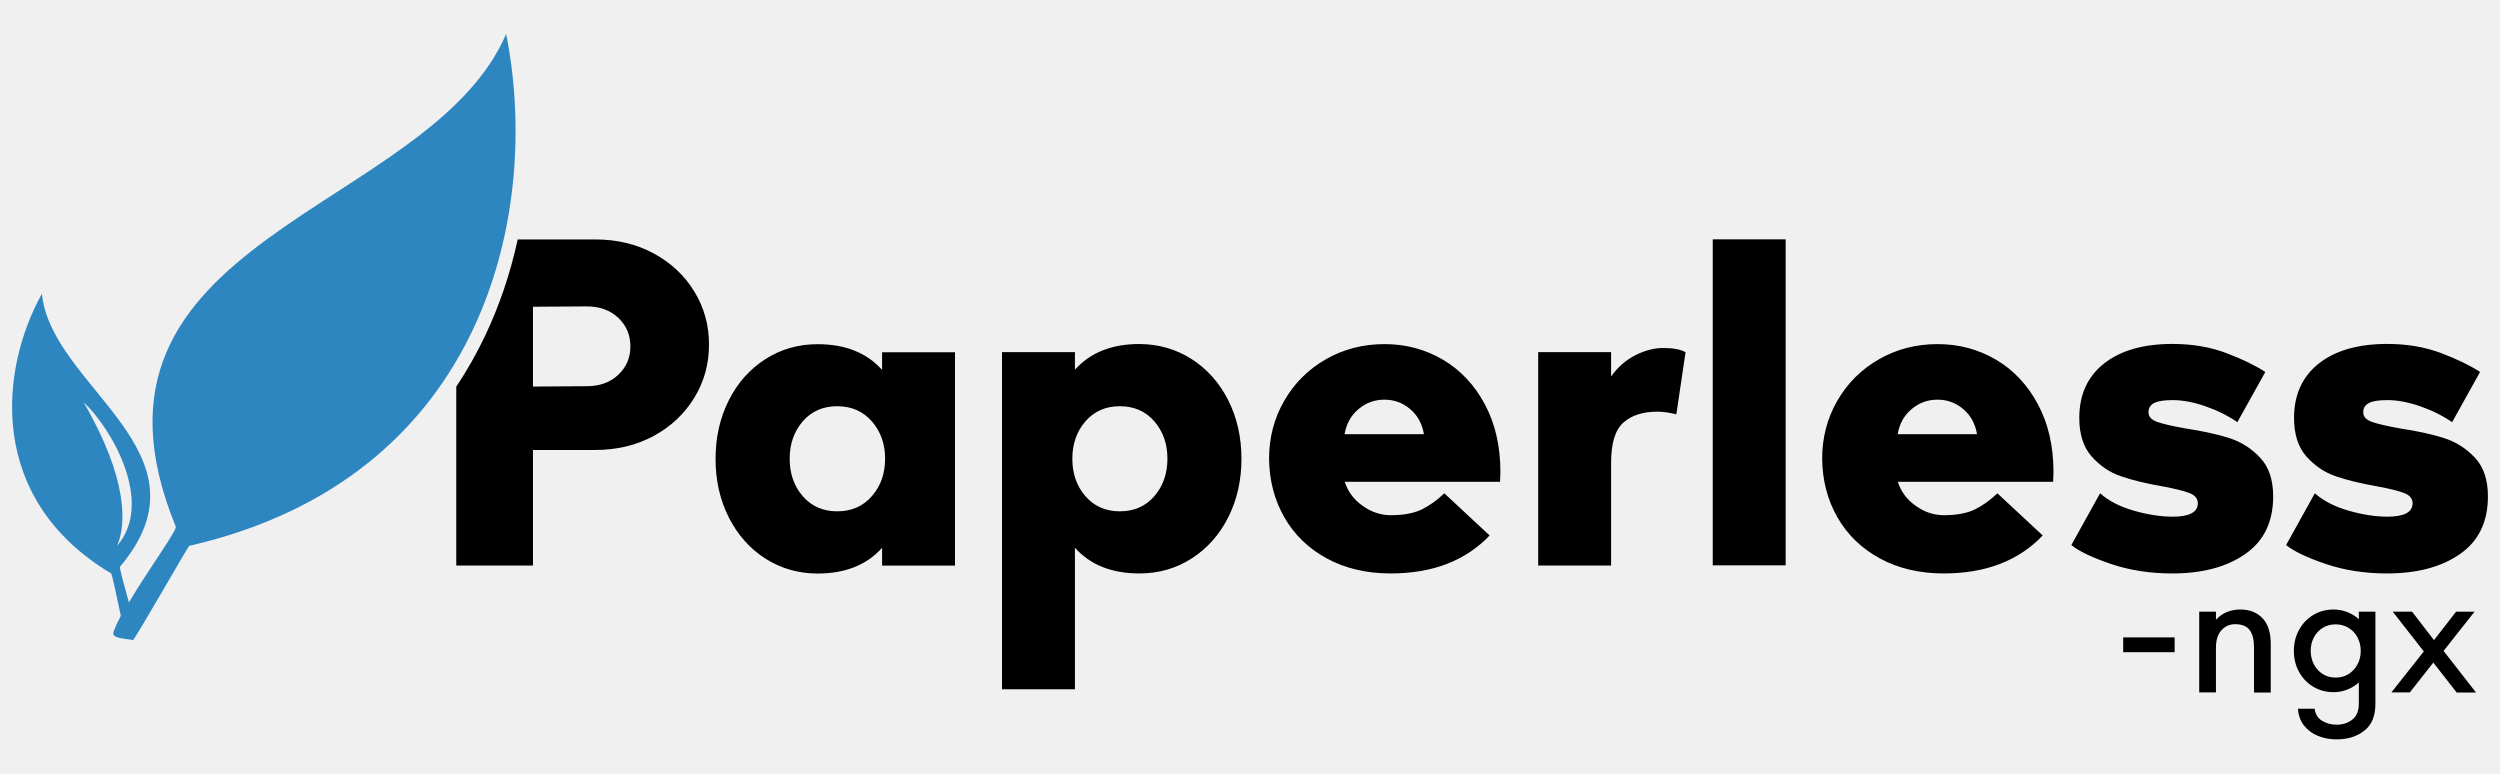
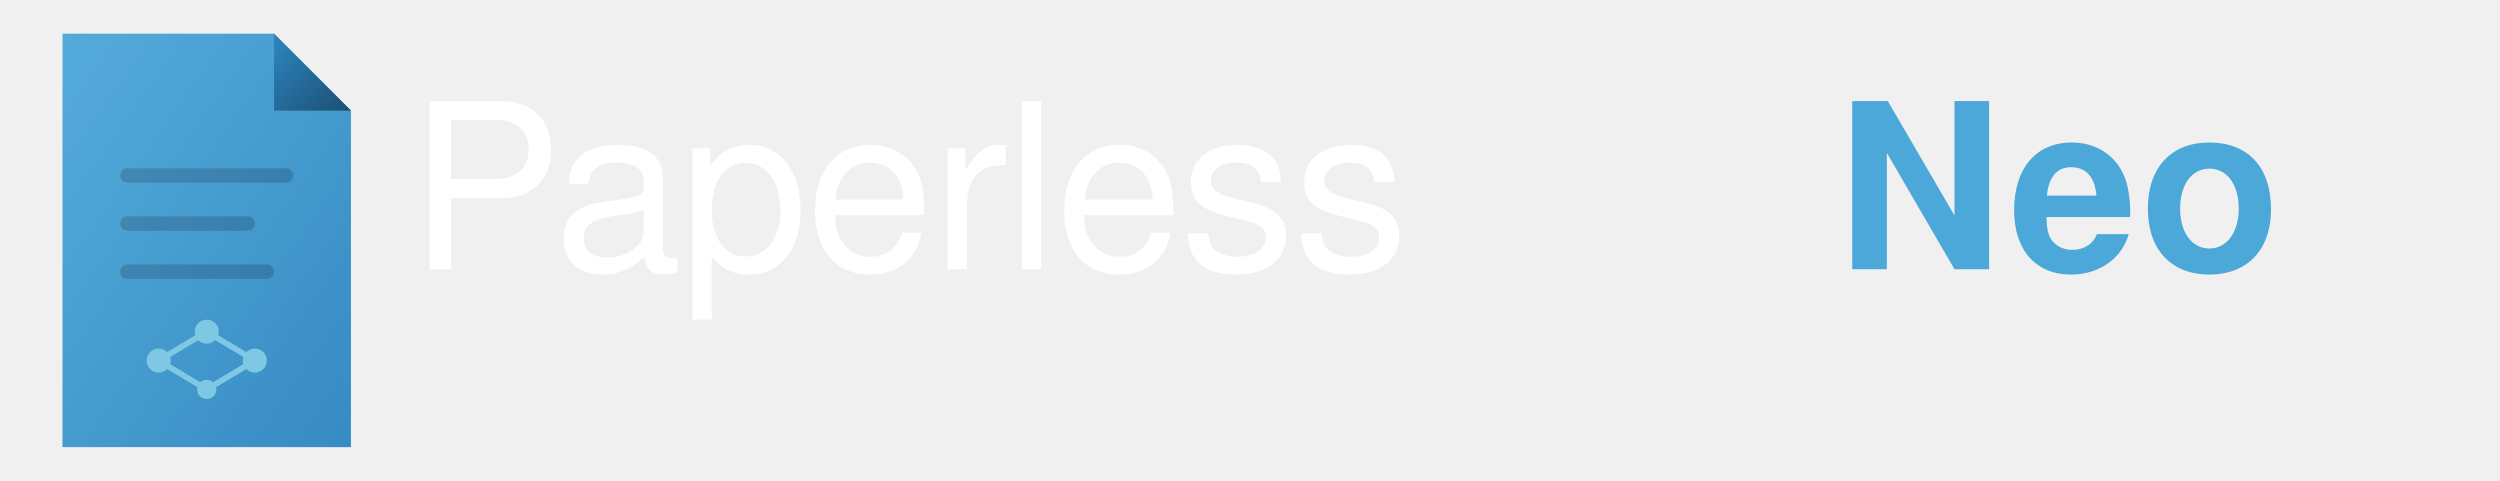
- <svg xmlns="http://www.w3.org/2000/svg" viewBox="0 0 2897.4 896.6" style="enable-background:new 0 0 2897.4 896.6" xml:space="preserve">
-   <path d="M1022.3 428.7c-17.8-19.9-42.7-29.8-74.7-29.8-22.3 0-42.4 5.7-60.5 17.3-18.1 11.6-32.3 27.5-42.5 47.8s-15.3 42.9-15.3 67.8 5.1 47.5 15.3 67.8c10.3 20.3 24.4 36.2 42.5 47.8 18.1 11.5 38.3 17.3 60.5 17.3 32 0 56.9-9.9 74.7-29.8V655.5h84.5V408.3h-84.5v20.4zM1010.5 575c-10.2 11.7-23.6 17.6-40.2 17.6s-29.9-5.9-40-17.6-15.1-26.1-15.1-43.3c0-17.1 5-31.6 15.1-43.3s23.4-17.6 40-17.6 30 5.9 40.2 17.6 15.3 26.1 15.3 43.3-5.1 31.6-15.3 43.3zM1381 416.1c-18.1-11.5-38.3-17.3-60.5-17.4-32 0-56.9 9.9-74.7 29.8v-20.4h-84.5v390.7h84.5v-164c17.8 19.9 42.7 29.8 74.7 29.8 22.3 0 42.4-5.7 60.5-17.3s32.3-27.5 42.5-47.8c10.2-20.3 15.3-42.9 15.3-67.8s-5.1-47.5-15.3-67.8c-10.3-20.3-24.4-36.2-42.5-47.8zM1337.9 575c-10.1 11.7-23.4 17.6-40 17.6s-29.9-5.9-40-17.6-15.1-26.1-15.1-43.3c0-17.1 5-31.6 15.1-43.3s23.4-17.6 40-17.6 29.9 5.9 40 17.6 15.1 26.1 15.1 43.3-5.1 31.6-15.1 43.3zM1672.2 416.8c-20.5-12-43-18-67.6-18-24.9 0-47.6 5.9-68 17.6-20.4 11.7-36.5 27.7-48.2 48s-17.6 42.7-17.6 67.3c.3 25.2 6.2 47.8 17.8 68 11.5 20.2 28 36 49.3 47.6 21.3 11.5 45.9 17.3 73.8 17.3 48.6 0 86.8-14.7 114.7-44l-52.5-48.9c-8.6 8.3-17.6 14.6-26.7 19-9.3 4.3-21.1 6.4-35.3 6.4-11.6 0-22.5-3.6-32.7-10.9-10.3-7.3-17.1-16.5-20.7-27.8h180l.4-11.6c0-29.6-6-55.7-18-78.2s-28.3-39.8-48.7-51.8zm-113.9 86.4c2.1-12.1 7.5-21.8 16.2-29.1s18.7-10.9 30-10.9 21.2 3.6 29.8 10.9c8.6 7.2 13.9 16.9 16 29.1h-92zM1895.3 411.7c-11 5.6-20.3 13.7-28 24.4h-.1v-28h-84.5v247.3h84.5V536.3c0-22.6 4.7-38.1 14.2-46.5 9.5-8.5 22.7-12.7 39.6-12.7 6.2 0 13.5 1 21.8 3.1l10.7-72c-5.9-3.3-14.5-4.9-25.8-4.9-10.6 0-21.4 2.8-32.4 8.4zM1985 277.4h84.5v377.8H1985zM2313.2 416.8c-20.5-12-43-18-67.6-18-24.9 0-47.6 5.9-68 17.6s-36.5 27.7-48.2 48c-11.7 20.3-17.6 42.7-17.6 67.3.3 25.2 6.2 47.8 17.8 68 11.5 20.2 28 36 49.3 47.6 21.3 11.5 45.9 17.3 73.8 17.3 48.6 0 86.8-14.7 114.7-44l-52.5-48.9c-8.6 8.3-17.6 14.6-26.7 19-9.3 4.3-21.1 6.4-35.3 6.4-11.6 0-22.5-3.6-32.7-10.9-10.3-7.3-17.1-16.5-20.7-27.8h180l.4-11.6c0-29.6-6-55.7-18-78.2s-28.3-39.8-48.7-51.8zm-113.9 86.4c2.1-12.1 7.5-21.8 16.2-29.1s18.7-10.9 30-10.9 21.2 3.6 29.8 10.9c8.6 7.2 13.9 16.9 16 29.1h-92zM2583.6 507.7c-13.8-4.4-30.6-8.1-50.5-11.1-15.1-2.7-26.1-5.2-32.9-7.6-6.8-2.4-10.2-6.1-10.2-11.1s2.3-8.7 6.7-10.9c4.4-2.2 11.5-3.3 21.3-3.3 11.6 0 24.3 2.4 38.1 7.2 13.9 4.8 26.2 11 36.9 18.4l32.4-58.2c-11.3-7.4-26.2-14.7-44.9-21.8-18.7-7.1-39.6-10.7-62.7-10.7-33.7 0-60.2 7.6-79.3 22.7-19.1 15.1-28.7 36.1-28.7 63.1 0 19 4.8 33.9 14.4 44.7 9.6 10.8 21 18.5 34 22.9 13.1 4.5 28.9 8.3 47.6 11.6 14.6 2.7 25.1 5.3 31.6 7.8s9.8 6.5 9.8 11.8c0 10.4-9.7 15.6-29.3 15.6-13.7 0-28.5-2.3-44.7-6.9-16.1-4.6-29.2-11.3-39.3-20.2l-33.3 60c9.2 7.4 24.6 14.7 46.2 22 21.7 7.3 45.2 10.9 70.7 10.9 34.7 0 62.9-7.4 84.5-22.4 21.7-15 32.5-37.3 32.5-66.9 0-19.3-5-34.2-15.1-44.9s-22-18.3-35.8-22.7zM2883.4 575.3c0-19.3-5-34.2-15.1-44.9s-22-18.3-35.8-22.7c-13.8-4.4-30.6-8.1-50.5-11.1-15.1-2.7-26.1-5.2-32.9-7.6-6.8-2.4-10.2-6.1-10.2-11.1s2.3-8.7 6.7-10.9c4.4-2.2 11.5-3.3 21.3-3.3 11.6 0 24.3 2.4 38.1 7.2 13.9 4.8 26.2 11 36.9 18.4l32.4-58.2c-11.3-7.4-26.2-14.7-44.9-21.8-18.7-7.1-39.6-10.7-62.7-10.7-33.7 0-60.2 7.6-79.3 22.7-19.1 15.1-28.7 36.1-28.7 63.1 0 19 4.8 33.9 14.4 44.7 9.6 10.8 21 18.5 34 22.9 13.1 4.5 28.9 8.3 47.6 11.6 14.6 2.7 25.1 5.3 31.6 7.8s9.8 6.5 9.8 11.8c0 10.4-9.7 15.6-29.3 15.6-13.7 0-28.5-2.3-44.7-6.9-16.1-4.6-29.2-11.3-39.3-20.2l-33.3 60c9.2 7.4 24.6 14.7 46.2 22 21.7 7.3 45.2 10.9 70.7 10.9 34.7 0 62.9-7.4 84.5-22.4 21.7-15 32.5-37.3 32.5-66.9zM2460.7 738.7h59.6v17.2h-59.6zM2596.5 706.4c-5.7 0-11 1-15.8 3s-9 5-12.5 8.9v-9.4h-19.4v93.6h19.4v-52c0-8.6 2.1-15.3 6.3-20 4.2-4.7 9.5-7.1 15.9-7.1 7.8 0 13.4 2.3 16.8 6.7 3.4 4.5 5.1 11.3 5.1 20.5v52h19.4v-56.8c0-12.8-3.2-22.6-9.5-29.3-6.4-6.7-14.9-10.1-25.7-10.1zM2733.8 717.7c-3.6-3.4-7.9-6.1-13.1-8.2s-10.6-3.1-16.2-3.1c-8.7 0-16.5 2.1-23.5 6.3s-12.5 10-16.5 17.3c-4 7.3-6 15.4-6 24.4 0 8.9 2 17.1 6 24.3 4 7.3 9.5 13 16.5 17.2s14.9 6.3 23.5 6.3c5.6 0 11-1 16.2-3.1 5.1-2.1 9.5-4.8 13.1-8.2v24.4c0 8.5-2.5 14.8-7.6 18.7-5 3.9-11 5.9-18 5.9-6.7 0-12.4-1.6-17.3-4.7-4.8-3.1-7.6-7.7-8.3-13.8h-19.4c.6 7.7 2.9 14.2 7.1 19.5s9.6 9.3 16.2 12c6.6 2.7 13.8 4 21.7 4 12.8 0 23.5-3.4 32-10.1 8.6-6.7 12.8-17.1 12.8-31.1V708.9h-19.2v8.8zm-1.6 52.4c-2.5 4.7-6 8.3-10.4 11.2-4.4 2.7-9.4 4-14.9 4-5.7 0-10.8-1.4-15.2-4.3s-7.8-6.7-10.2-11.4c-2.3-4.8-3.5-9.8-3.5-15.2 0-5.5 1.1-10.6 3.5-15.3s5.8-8.5 10.2-11.3 9.5-4.2 15.2-4.2c5.5 0 10.5 1.4 14.9 4s7.9 6.3 10.4 11 3.8 10 3.8 15.8-1.3 11-3.8 15.7zM2867.9 708.9h-21.4l-25.6 33-25.4-33h-22.4l36 46.1-37.6 47.5h21.4l27.2-34.6 27.1 34.7h22.4l-37.6-48.2zM757.6 293.7c-20-10.8-42.6-16.2-67.8-16.2H600c-8.5 39.2-21.1 76.4-37.6 111.3-9.9 20.8-21.1 40.6-33.6 59.4v207.2h88.9V521.5h72c25.2 0 47.8-5.4 67.8-16.2s35.7-25.6 47.1-44.2c11.4-18.7 17.1-39.1 17.1-61.3.1-22.7-5.6-43.3-17-61.9-11.4-18.7-27.1-33.4-47.1-44.2zm-41 140.6c-9.3 8.9-21.6 13.3-36.7 13.3l-62.2.4v-92.5l62.2-.4c15.1 0 27.3 4.4 36.7 13.3 9.4 8.9 14 19.9 14 32.9 0 13.2-4.6 24.1-14 33z" />
-   <path d="M140 713.7c-3.4-16.4-10.3-49.1-11.2-49.1C-16.9 577.5.4 426.6 48.6 340.4 59 449 251.2 524 139.1 656.8c-.9 1.7 5.2 22.4 10.3 41.4 22.4-37.9 56-83.6 54.3-87.9C65.9 273.9 496.9 248.1 586.6 39.4c40.5 201.8-20.7 513.9-367.2 593.2-1.7.9-62.9 108.6-65.5 109.5 0-1.7-25.9-.9-22.4-9.5 1.6-5.2 5.1-12 8.5-18.9zm-4.3-81.1c44-50.9-7.8-137.9-38.8-166.4 52.6 90.5 49.1 143.1 38.8 166.4z" style="fill:#2E86C1" />
+ <svg xmlns="http://www.w3.org/2000/svg" viewBox="0 0 520 100">
+   <defs>
+     <linearGradient id="neo-doc" x1="0%" y1="0%" x2="100%" y2="100%">
+       <stop offset="0%" style="stop-color:#4DA8DA" />
+       <stop offset="100%" style="stop-color:#2E86C1" />
+     </linearGradient>
+     <linearGradient id="neo-fold" x1="0%" y1="0%" x2="100%" y2="100%">
+       <stop offset="0%" style="stop-color:#2E86C1" />
+       <stop offset="100%" style="stop-color:#1B4F72" />
+     </linearGradient>
+   </defs>
+   <g class="leaf" transform="translate(5, 5)">
+     <path d="M8 2 L52 2 L68 18 L68 88 L8 88 Z" fill="url(#neo-doc)" opacity="0.95" />
+     <path d="M52 2 L52 18 L68 18 Z" fill="url(#neo-fold)" />
+     <rect x="20" y="30" width="36" height="3" rx="1.5" fill="#0D1B2A" opacity="0.2" />
+     <rect x="20" y="40" width="28" height="3" rx="1.5" fill="#0D1B2A" opacity="0.2" />
+     <rect x="20" y="50" width="32" height="3" rx="1.5" fill="#0D1B2A" opacity="0.2" />
+     <circle cx="28" cy="70" r="2.5" fill="#7EC8E3" />
+     <circle cx="38" cy="64" r="2.5" fill="#7EC8E3" />
+     <circle cx="48" cy="70" r="2.5" fill="#7EC8E3" />
+     <circle cx="38" cy="76" r="2" fill="#7EC8E3" />
+     <line x1="28" y1="70" x2="38" y2="64" stroke="#7EC8E3" stroke-width="1.2" />
+     <line x1="38" y1="64" x2="48" y2="70" stroke="#7EC8E3" stroke-width="1.2" />
+     <line x1="28" y1="70" x2="38" y2="76" stroke="#7EC8E3" stroke-width="1.2" />
+     <line x1="48" y1="70" x2="38" y2="76" stroke="#7EC8E3" stroke-width="1.2" />
+   </g>
+   <g class="text">
+     <text x="85" y="56" font-family="-apple-system, BlinkMacSystemFont, 'Segoe UI', Helvetica, Arial, sans-serif" font-size="48" font-weight="300" fill="#fff" letter-spacing="-0.5">Paperless</text>
+     <text x="382" y="56" font-family="-apple-system, BlinkMacSystemFont, 'Segoe UI', Helvetica, Arial, sans-serif" font-size="48" font-weight="700" fill="#4DA8DA" letter-spacing="0.5">Neo</text>
+   </g>
</svg>
